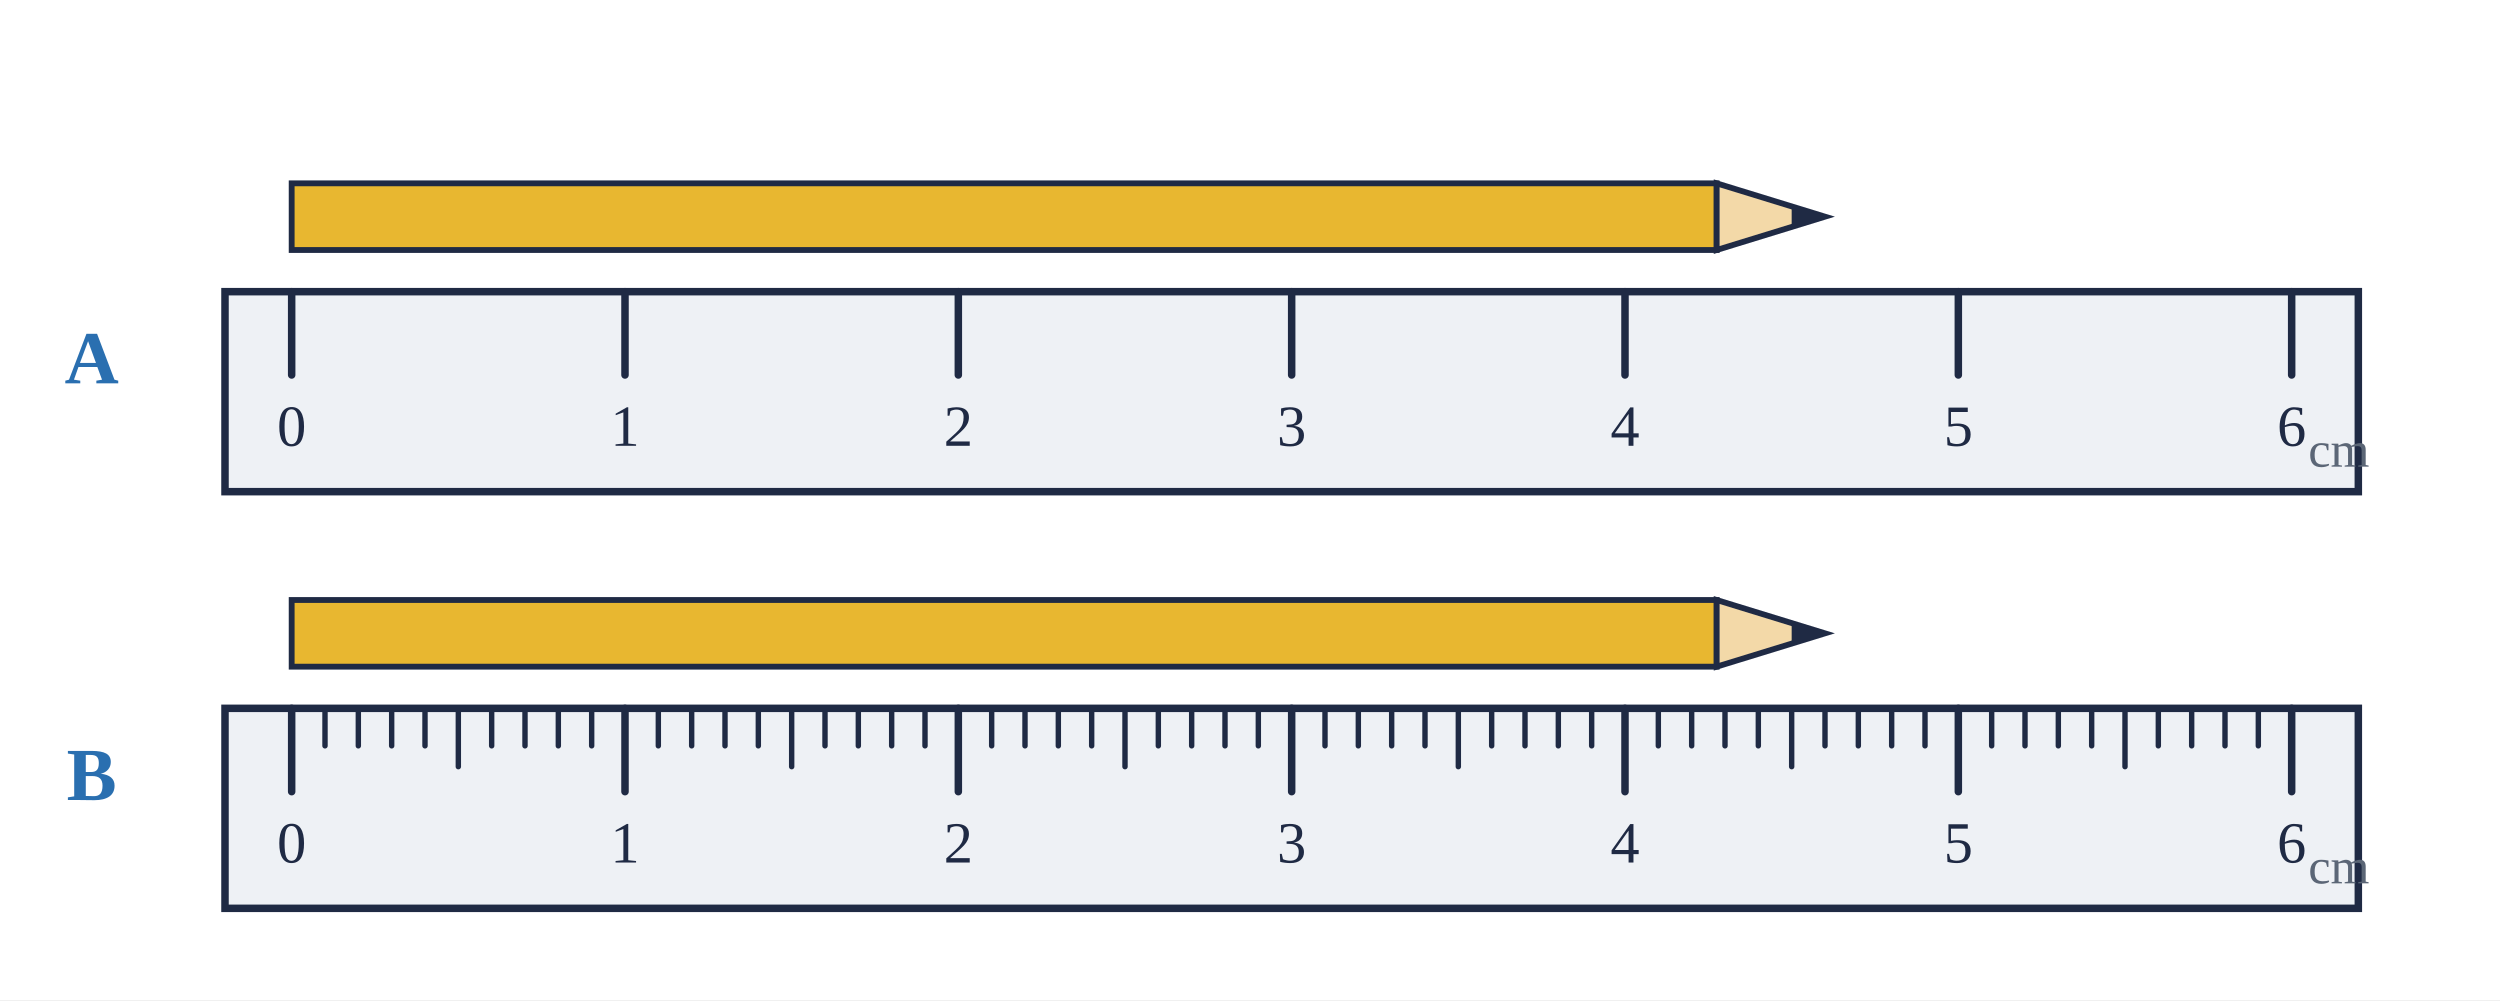
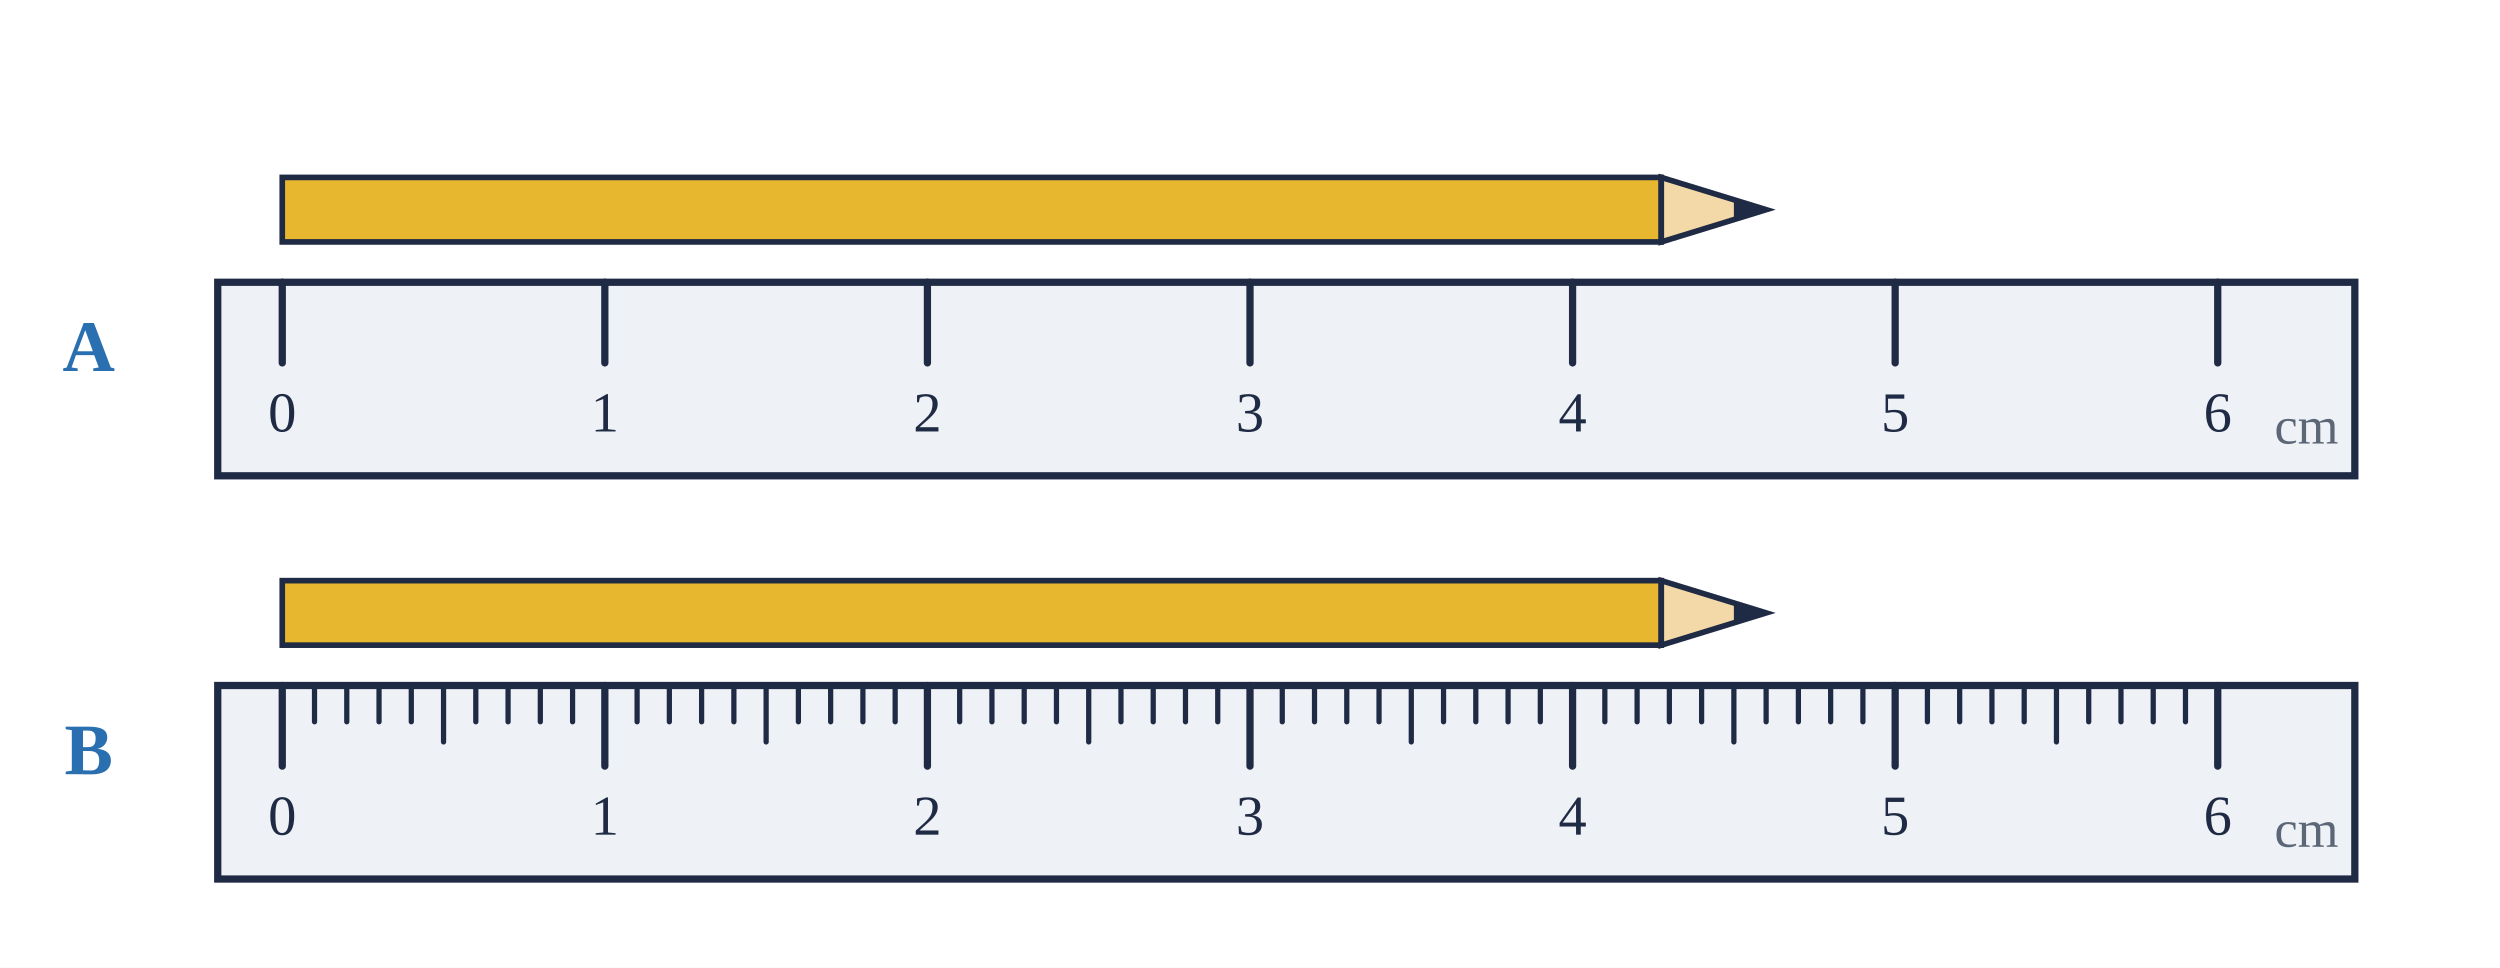
- <svg xmlns="http://www.w3.org/2000/svg" viewBox="0 0 600 240" width="600" height="240">
-   <rect width="600" height="240" fill="#fff" />
+ <svg xmlns="http://www.w3.org/2000/svg" viewBox="0 0 620 240" width="620" height="240">
+   <rect width="620" height="240" fill="#fff" />
  <text x="22.0" y="92.0" text-anchor="middle" font-size="18" fill="#2a6fb0" font-weight="bold" font-family="'Times New Roman',Times,serif">A</text>
-   <rect x="54.0" y="70.0" width="512" height="48" fill="#eef1f5" stroke="#1f2a44" stroke-width="1.8" />
+   <rect x="54.0" y="70.0" width="530" height="48" fill="#eef1f5" stroke="#1f2a44" stroke-width="1.8" />
  <line x1="70.0" y1="70.0" x2="70.0" y2="90.0" stroke="#1f2a44" stroke-width="1.8" stroke-linecap="round" />
  <text x="70.0" y="107.0" text-anchor="middle" font-size="14" fill="#1f2a44" font-weight="normal" font-family="'Times New Roman',Times,serif">0</text>
  <line x1="150.0" y1="70.0" x2="150.0" y2="90.0" stroke="#1f2a44" stroke-width="1.8" stroke-linecap="round" />
  <text x="150.0" y="107.0" text-anchor="middle" font-size="14" fill="#1f2a44" font-weight="normal" font-family="'Times New Roman',Times,serif">1</text>
  <line x1="230.0" y1="70.0" x2="230.0" y2="90.0" stroke="#1f2a44" stroke-width="1.8" stroke-linecap="round" />
  <text x="230.0" y="107.0" text-anchor="middle" font-size="14" fill="#1f2a44" font-weight="normal" font-family="'Times New Roman',Times,serif">2</text>
  <line x1="310.0" y1="70.0" x2="310.0" y2="90.0" stroke="#1f2a44" stroke-width="1.8" stroke-linecap="round" />
  <text x="310.0" y="107.0" text-anchor="middle" font-size="14" fill="#1f2a44" font-weight="normal" font-family="'Times New Roman',Times,serif">3</text>
  <line x1="390.0" y1="70.0" x2="390.0" y2="90.0" stroke="#1f2a44" stroke-width="1.8" stroke-linecap="round" />
  <text x="390.0" y="107.0" text-anchor="middle" font-size="14" fill="#1f2a44" font-weight="normal" font-family="'Times New Roman',Times,serif">4</text>
  <line x1="470.0" y1="70.0" x2="470.0" y2="90.0" stroke="#1f2a44" stroke-width="1.8" stroke-linecap="round" />
  <text x="470.0" y="107.0" text-anchor="middle" font-size="14" fill="#1f2a44" font-weight="normal" font-family="'Times New Roman',Times,serif">5</text>
  <line x1="550.0" y1="70.0" x2="550.0" y2="90.0" stroke="#1f2a44" stroke-width="1.8" stroke-linecap="round" />
  <text x="550.0" y="107.0" text-anchor="middle" font-size="14" fill="#1f2a44" font-weight="normal" font-family="'Times New Roman',Times,serif">6</text>
-   <text x="554.0" y="112.0" text-anchor="start" font-size="12" fill="#5b6676" font-weight="normal" font-family="'Times New Roman',Times,serif">cm</text>
+   <text x="572.0" y="110.0" text-anchor="middle" font-size="13" fill="#5b6676" font-weight="normal" font-family="'Times New Roman',Times,serif">cm</text>
  <rect x="70.0" y="44.0" width="342.0" height="16" fill="#e8b730" stroke="#1f2a44" stroke-width="1.4" />
  <polygon points="412.0,44.0 438.0,52.0 412.0,60.0" fill="#f3d9a8" stroke="#1f2a44" stroke-width="1.4" />
  <polygon points="430.0,49.0 438.0,52.0 430.0,55.0" fill="#1f2a44" />
  <text x="22.0" y="192.0" text-anchor="middle" font-size="18" fill="#2a6fb0" font-weight="bold" font-family="'Times New Roman',Times,serif">B</text>
-   <rect x="54.0" y="170.0" width="512" height="48" fill="#eef1f5" stroke="#1f2a44" stroke-width="1.8" />
+   <rect x="54.0" y="170.0" width="530" height="48" fill="#eef1f5" stroke="#1f2a44" stroke-width="1.8" />
  <line x1="70.0" y1="170.0" x2="70.0" y2="190.0" stroke="#1f2a44" stroke-width="1.8" stroke-linecap="round" />
  <text x="70.0" y="207.0" text-anchor="middle" font-size="14" fill="#1f2a44" font-weight="normal" font-family="'Times New Roman',Times,serif">0</text>
  <line x1="78.0" y1="170.0" x2="78.0" y2="179.0" stroke="#1f2a44" stroke-width="1.3" stroke-linecap="round" />
  <line x1="86.0" y1="170.0" x2="86.0" y2="179.0" stroke="#1f2a44" stroke-width="1.3" stroke-linecap="round" />
  <line x1="94.0" y1="170.0" x2="94.0" y2="179.0" stroke="#1f2a44" stroke-width="1.3" stroke-linecap="round" />
  <line x1="102.0" y1="170.0" x2="102.0" y2="179.0" stroke="#1f2a44" stroke-width="1.3" stroke-linecap="round" />
  <line x1="110.0" y1="170.0" x2="110.0" y2="184.0" stroke="#1f2a44" stroke-width="1.3" stroke-linecap="round" />
  <line x1="118.0" y1="170.0" x2="118.0" y2="179.0" stroke="#1f2a44" stroke-width="1.3" stroke-linecap="round" />
  <line x1="126.0" y1="170.0" x2="126.0" y2="179.0" stroke="#1f2a44" stroke-width="1.3" stroke-linecap="round" />
  <line x1="134.0" y1="170.0" x2="134.0" y2="179.0" stroke="#1f2a44" stroke-width="1.3" stroke-linecap="round" />
  <line x1="142.0" y1="170.0" x2="142.0" y2="179.0" stroke="#1f2a44" stroke-width="1.3" stroke-linecap="round" />
  <line x1="150.0" y1="170.0" x2="150.0" y2="190.0" stroke="#1f2a44" stroke-width="1.8" stroke-linecap="round" />
  <text x="150.0" y="207.0" text-anchor="middle" font-size="14" fill="#1f2a44" font-weight="normal" font-family="'Times New Roman',Times,serif">1</text>
  <line x1="158.0" y1="170.0" x2="158.0" y2="179.0" stroke="#1f2a44" stroke-width="1.3" stroke-linecap="round" />
  <line x1="166.0" y1="170.0" x2="166.0" y2="179.0" stroke="#1f2a44" stroke-width="1.3" stroke-linecap="round" />
  <line x1="174.0" y1="170.0" x2="174.0" y2="179.0" stroke="#1f2a44" stroke-width="1.3" stroke-linecap="round" />
  <line x1="182.0" y1="170.0" x2="182.0" y2="179.0" stroke="#1f2a44" stroke-width="1.3" stroke-linecap="round" />
  <line x1="190.0" y1="170.0" x2="190.0" y2="184.0" stroke="#1f2a44" stroke-width="1.3" stroke-linecap="round" />
  <line x1="198.0" y1="170.0" x2="198.0" y2="179.0" stroke="#1f2a44" stroke-width="1.3" stroke-linecap="round" />
  <line x1="206.0" y1="170.0" x2="206.0" y2="179.0" stroke="#1f2a44" stroke-width="1.3" stroke-linecap="round" />
  <line x1="214.0" y1="170.0" x2="214.0" y2="179.0" stroke="#1f2a44" stroke-width="1.3" stroke-linecap="round" />
  <line x1="222.0" y1="170.0" x2="222.0" y2="179.0" stroke="#1f2a44" stroke-width="1.3" stroke-linecap="round" />
  <line x1="230.0" y1="170.0" x2="230.0" y2="190.0" stroke="#1f2a44" stroke-width="1.8" stroke-linecap="round" />
  <text x="230.0" y="207.0" text-anchor="middle" font-size="14" fill="#1f2a44" font-weight="normal" font-family="'Times New Roman',Times,serif">2</text>
  <line x1="238.0" y1="170.0" x2="238.0" y2="179.0" stroke="#1f2a44" stroke-width="1.3" stroke-linecap="round" />
  <line x1="246.0" y1="170.0" x2="246.0" y2="179.0" stroke="#1f2a44" stroke-width="1.3" stroke-linecap="round" />
  <line x1="254.0" y1="170.0" x2="254.0" y2="179.0" stroke="#1f2a44" stroke-width="1.3" stroke-linecap="round" />
  <line x1="262.0" y1="170.0" x2="262.0" y2="179.0" stroke="#1f2a44" stroke-width="1.3" stroke-linecap="round" />
  <line x1="270.0" y1="170.0" x2="270.0" y2="184.0" stroke="#1f2a44" stroke-width="1.3" stroke-linecap="round" />
  <line x1="278.0" y1="170.0" x2="278.0" y2="179.0" stroke="#1f2a44" stroke-width="1.3" stroke-linecap="round" />
  <line x1="286.0" y1="170.0" x2="286.0" y2="179.0" stroke="#1f2a44" stroke-width="1.3" stroke-linecap="round" />
  <line x1="294.0" y1="170.0" x2="294.0" y2="179.0" stroke="#1f2a44" stroke-width="1.3" stroke-linecap="round" />
  <line x1="302.0" y1="170.0" x2="302.0" y2="179.0" stroke="#1f2a44" stroke-width="1.3" stroke-linecap="round" />
  <line x1="310.0" y1="170.0" x2="310.0" y2="190.0" stroke="#1f2a44" stroke-width="1.8" stroke-linecap="round" />
  <text x="310.0" y="207.0" text-anchor="middle" font-size="14" fill="#1f2a44" font-weight="normal" font-family="'Times New Roman',Times,serif">3</text>
  <line x1="318.0" y1="170.0" x2="318.0" y2="179.0" stroke="#1f2a44" stroke-width="1.3" stroke-linecap="round" />
  <line x1="326.0" y1="170.0" x2="326.0" y2="179.0" stroke="#1f2a44" stroke-width="1.3" stroke-linecap="round" />
  <line x1="334.0" y1="170.0" x2="334.0" y2="179.0" stroke="#1f2a44" stroke-width="1.3" stroke-linecap="round" />
  <line x1="342.0" y1="170.0" x2="342.0" y2="179.0" stroke="#1f2a44" stroke-width="1.3" stroke-linecap="round" />
  <line x1="350.0" y1="170.0" x2="350.0" y2="184.0" stroke="#1f2a44" stroke-width="1.3" stroke-linecap="round" />
  <line x1="358.0" y1="170.0" x2="358.0" y2="179.0" stroke="#1f2a44" stroke-width="1.3" stroke-linecap="round" />
  <line x1="366.0" y1="170.0" x2="366.0" y2="179.0" stroke="#1f2a44" stroke-width="1.3" stroke-linecap="round" />
  <line x1="374.0" y1="170.0" x2="374.0" y2="179.0" stroke="#1f2a44" stroke-width="1.3" stroke-linecap="round" />
  <line x1="382.0" y1="170.0" x2="382.0" y2="179.0" stroke="#1f2a44" stroke-width="1.3" stroke-linecap="round" />
  <line x1="390.0" y1="170.0" x2="390.0" y2="190.0" stroke="#1f2a44" stroke-width="1.8" stroke-linecap="round" />
  <text x="390.0" y="207.0" text-anchor="middle" font-size="14" fill="#1f2a44" font-weight="normal" font-family="'Times New Roman',Times,serif">4</text>
  <line x1="398.0" y1="170.0" x2="398.0" y2="179.0" stroke="#1f2a44" stroke-width="1.3" stroke-linecap="round" />
  <line x1="406.0" y1="170.0" x2="406.0" y2="179.0" stroke="#1f2a44" stroke-width="1.3" stroke-linecap="round" />
  <line x1="414.0" y1="170.0" x2="414.0" y2="179.0" stroke="#1f2a44" stroke-width="1.3" stroke-linecap="round" />
  <line x1="422.0" y1="170.0" x2="422.0" y2="179.0" stroke="#1f2a44" stroke-width="1.3" stroke-linecap="round" />
  <line x1="430.0" y1="170.0" x2="430.0" y2="184.0" stroke="#1f2a44" stroke-width="1.3" stroke-linecap="round" />
  <line x1="438.0" y1="170.0" x2="438.0" y2="179.0" stroke="#1f2a44" stroke-width="1.3" stroke-linecap="round" />
  <line x1="446.0" y1="170.0" x2="446.0" y2="179.0" stroke="#1f2a44" stroke-width="1.3" stroke-linecap="round" />
  <line x1="454.0" y1="170.0" x2="454.0" y2="179.0" stroke="#1f2a44" stroke-width="1.3" stroke-linecap="round" />
  <line x1="462.0" y1="170.0" x2="462.0" y2="179.0" stroke="#1f2a44" stroke-width="1.3" stroke-linecap="round" />
  <line x1="470.0" y1="170.0" x2="470.0" y2="190.0" stroke="#1f2a44" stroke-width="1.8" stroke-linecap="round" />
  <text x="470.0" y="207.0" text-anchor="middle" font-size="14" fill="#1f2a44" font-weight="normal" font-family="'Times New Roman',Times,serif">5</text>
  <line x1="478.0" y1="170.0" x2="478.0" y2="179.0" stroke="#1f2a44" stroke-width="1.3" stroke-linecap="round" />
  <line x1="486.0" y1="170.0" x2="486.0" y2="179.0" stroke="#1f2a44" stroke-width="1.3" stroke-linecap="round" />
  <line x1="494.0" y1="170.0" x2="494.0" y2="179.0" stroke="#1f2a44" stroke-width="1.3" stroke-linecap="round" />
  <line x1="502.0" y1="170.0" x2="502.0" y2="179.0" stroke="#1f2a44" stroke-width="1.3" stroke-linecap="round" />
  <line x1="510.0" y1="170.0" x2="510.0" y2="184.0" stroke="#1f2a44" stroke-width="1.3" stroke-linecap="round" />
  <line x1="518.0" y1="170.0" x2="518.0" y2="179.0" stroke="#1f2a44" stroke-width="1.3" stroke-linecap="round" />
  <line x1="526.0" y1="170.0" x2="526.0" y2="179.0" stroke="#1f2a44" stroke-width="1.3" stroke-linecap="round" />
  <line x1="534.0" y1="170.0" x2="534.0" y2="179.0" stroke="#1f2a44" stroke-width="1.3" stroke-linecap="round" />
  <line x1="542.0" y1="170.0" x2="542.0" y2="179.0" stroke="#1f2a44" stroke-width="1.3" stroke-linecap="round" />
  <line x1="550.0" y1="170.0" x2="550.0" y2="190.0" stroke="#1f2a44" stroke-width="1.8" stroke-linecap="round" />
  <text x="550.0" y="207.0" text-anchor="middle" font-size="14" fill="#1f2a44" font-weight="normal" font-family="'Times New Roman',Times,serif">6</text>
-   <text x="554.0" y="212.0" text-anchor="start" font-size="12" fill="#5b6676" font-weight="normal" font-family="'Times New Roman',Times,serif">cm</text>
+   <text x="572.0" y="210.0" text-anchor="middle" font-size="13" fill="#5b6676" font-weight="normal" font-family="'Times New Roman',Times,serif">cm</text>
  <rect x="70.0" y="144.0" width="342.0" height="16" fill="#e8b730" stroke="#1f2a44" stroke-width="1.4" />
  <polygon points="412.0,144.0 438.0,152.0 412.0,160.0" fill="#f3d9a8" stroke="#1f2a44" stroke-width="1.4" />
  <polygon points="430.0,149.0 438.0,152.0 430.0,155.0" fill="#1f2a44" />
</svg>
